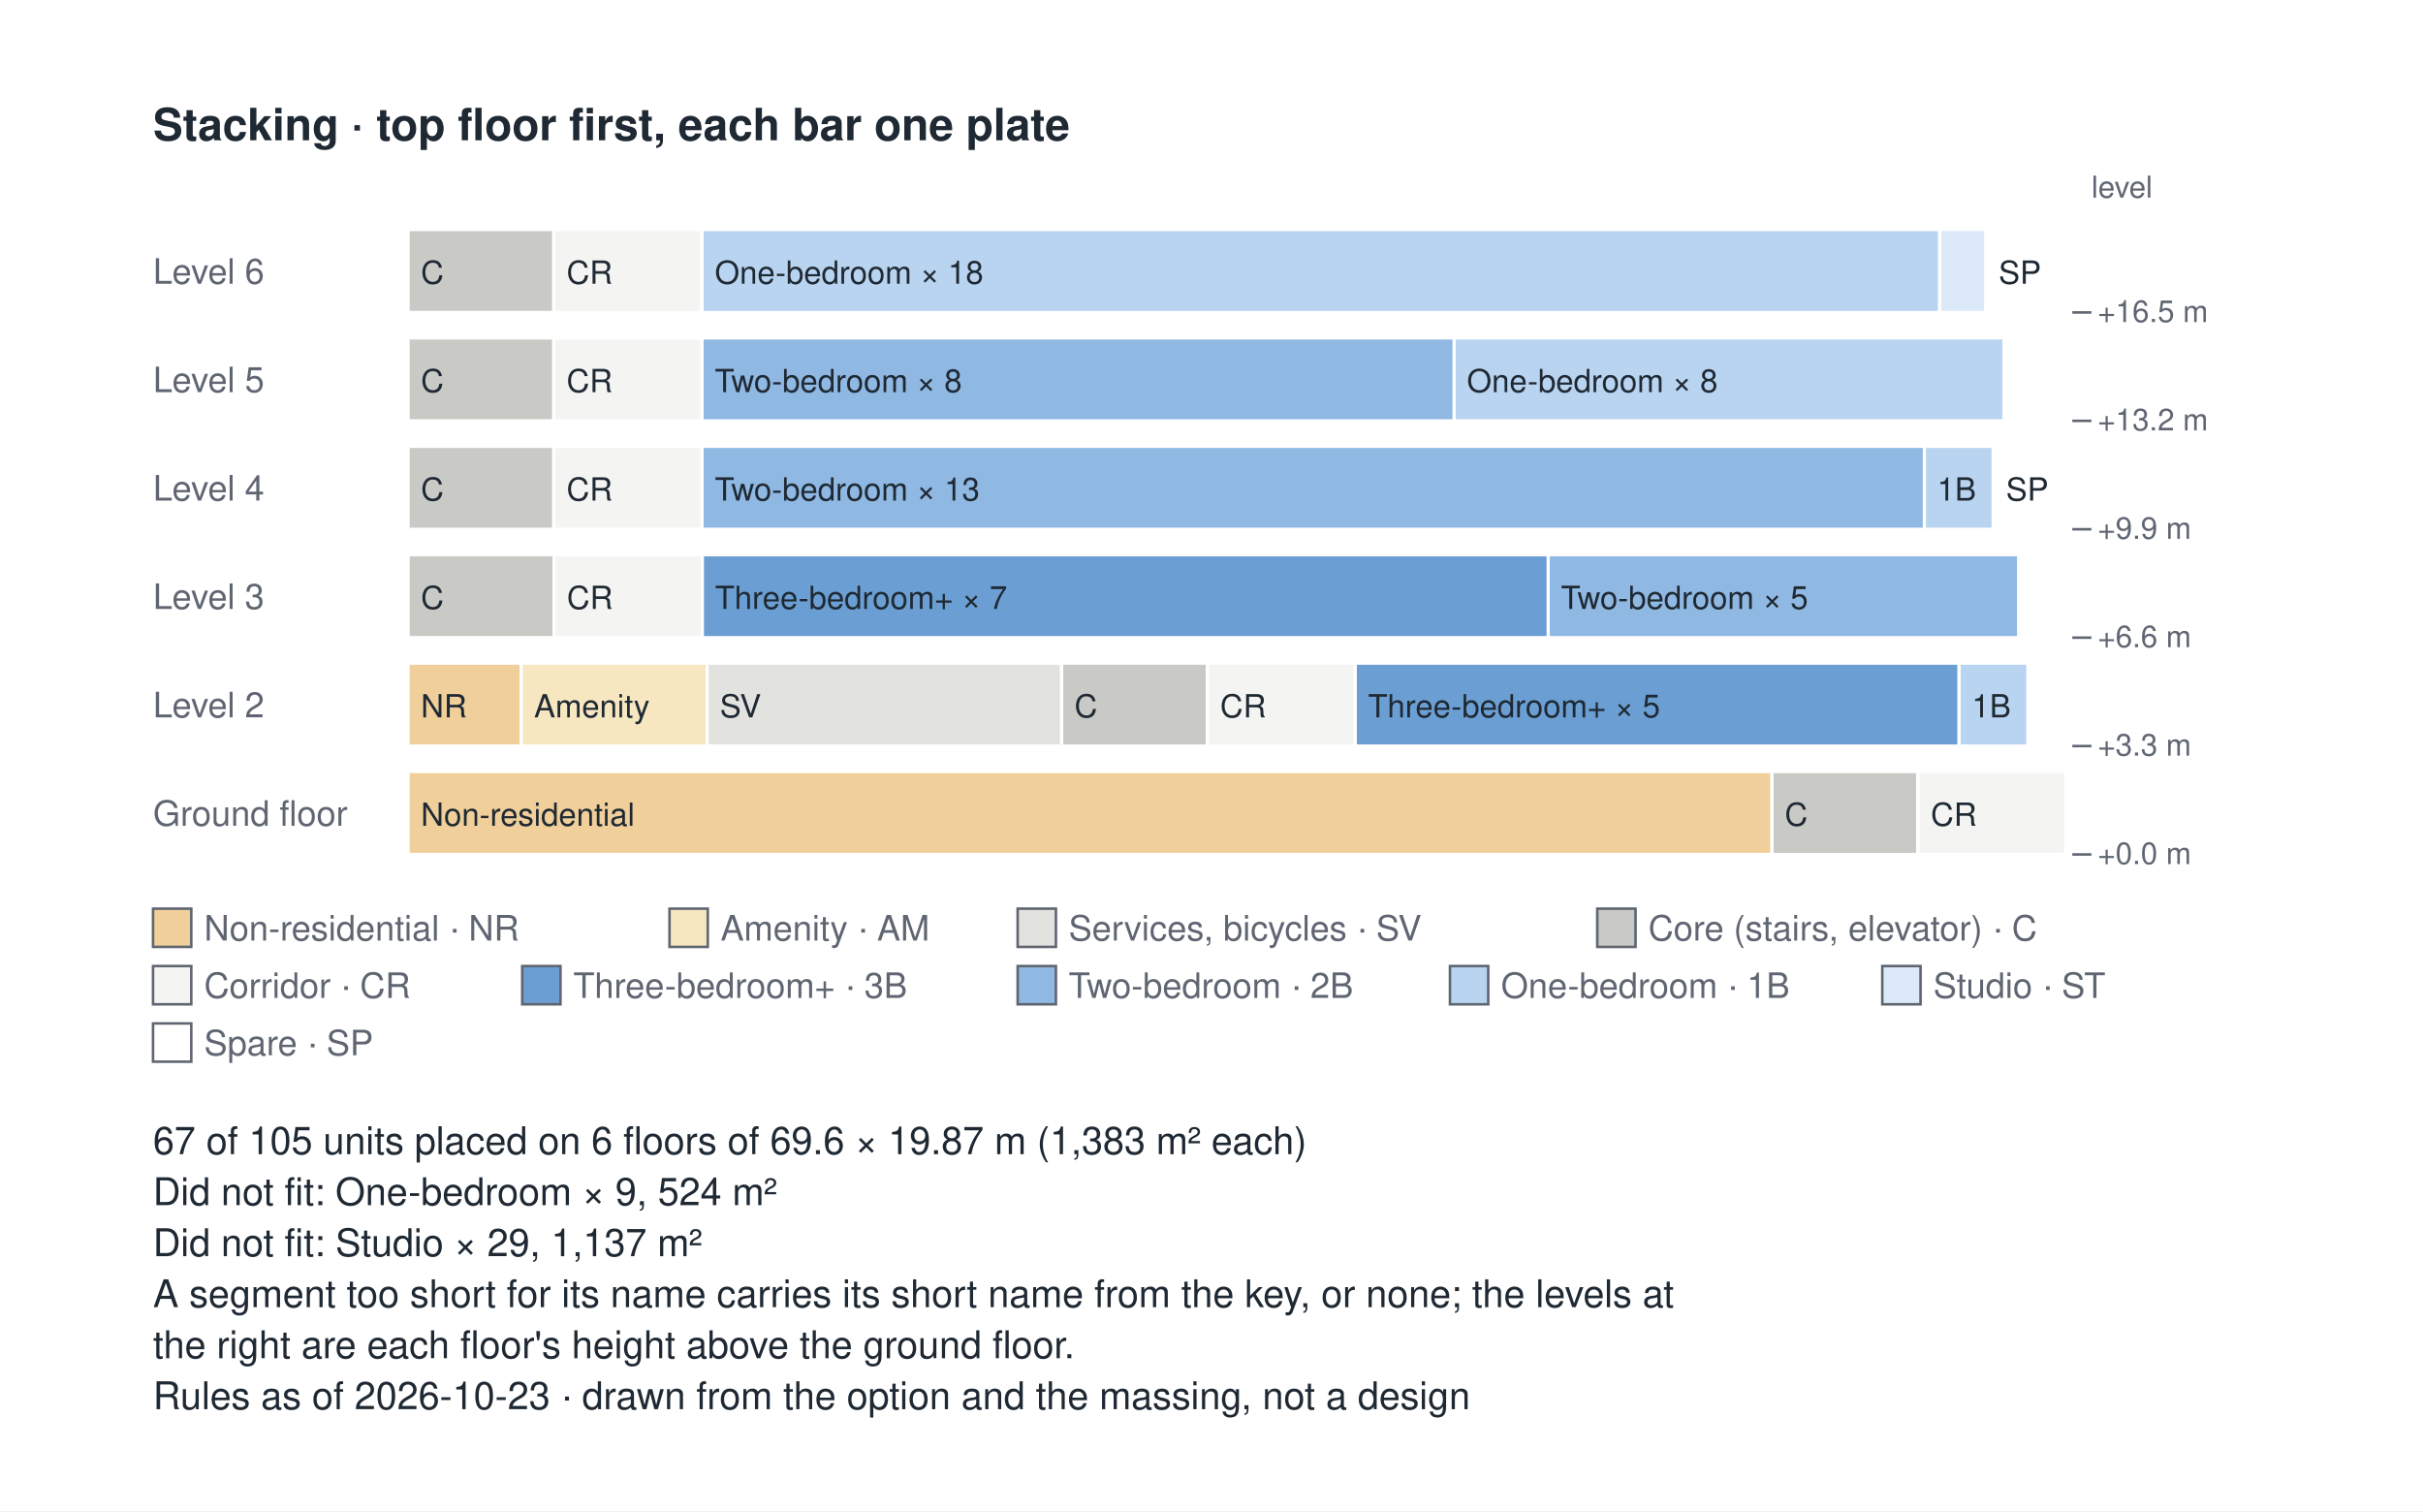
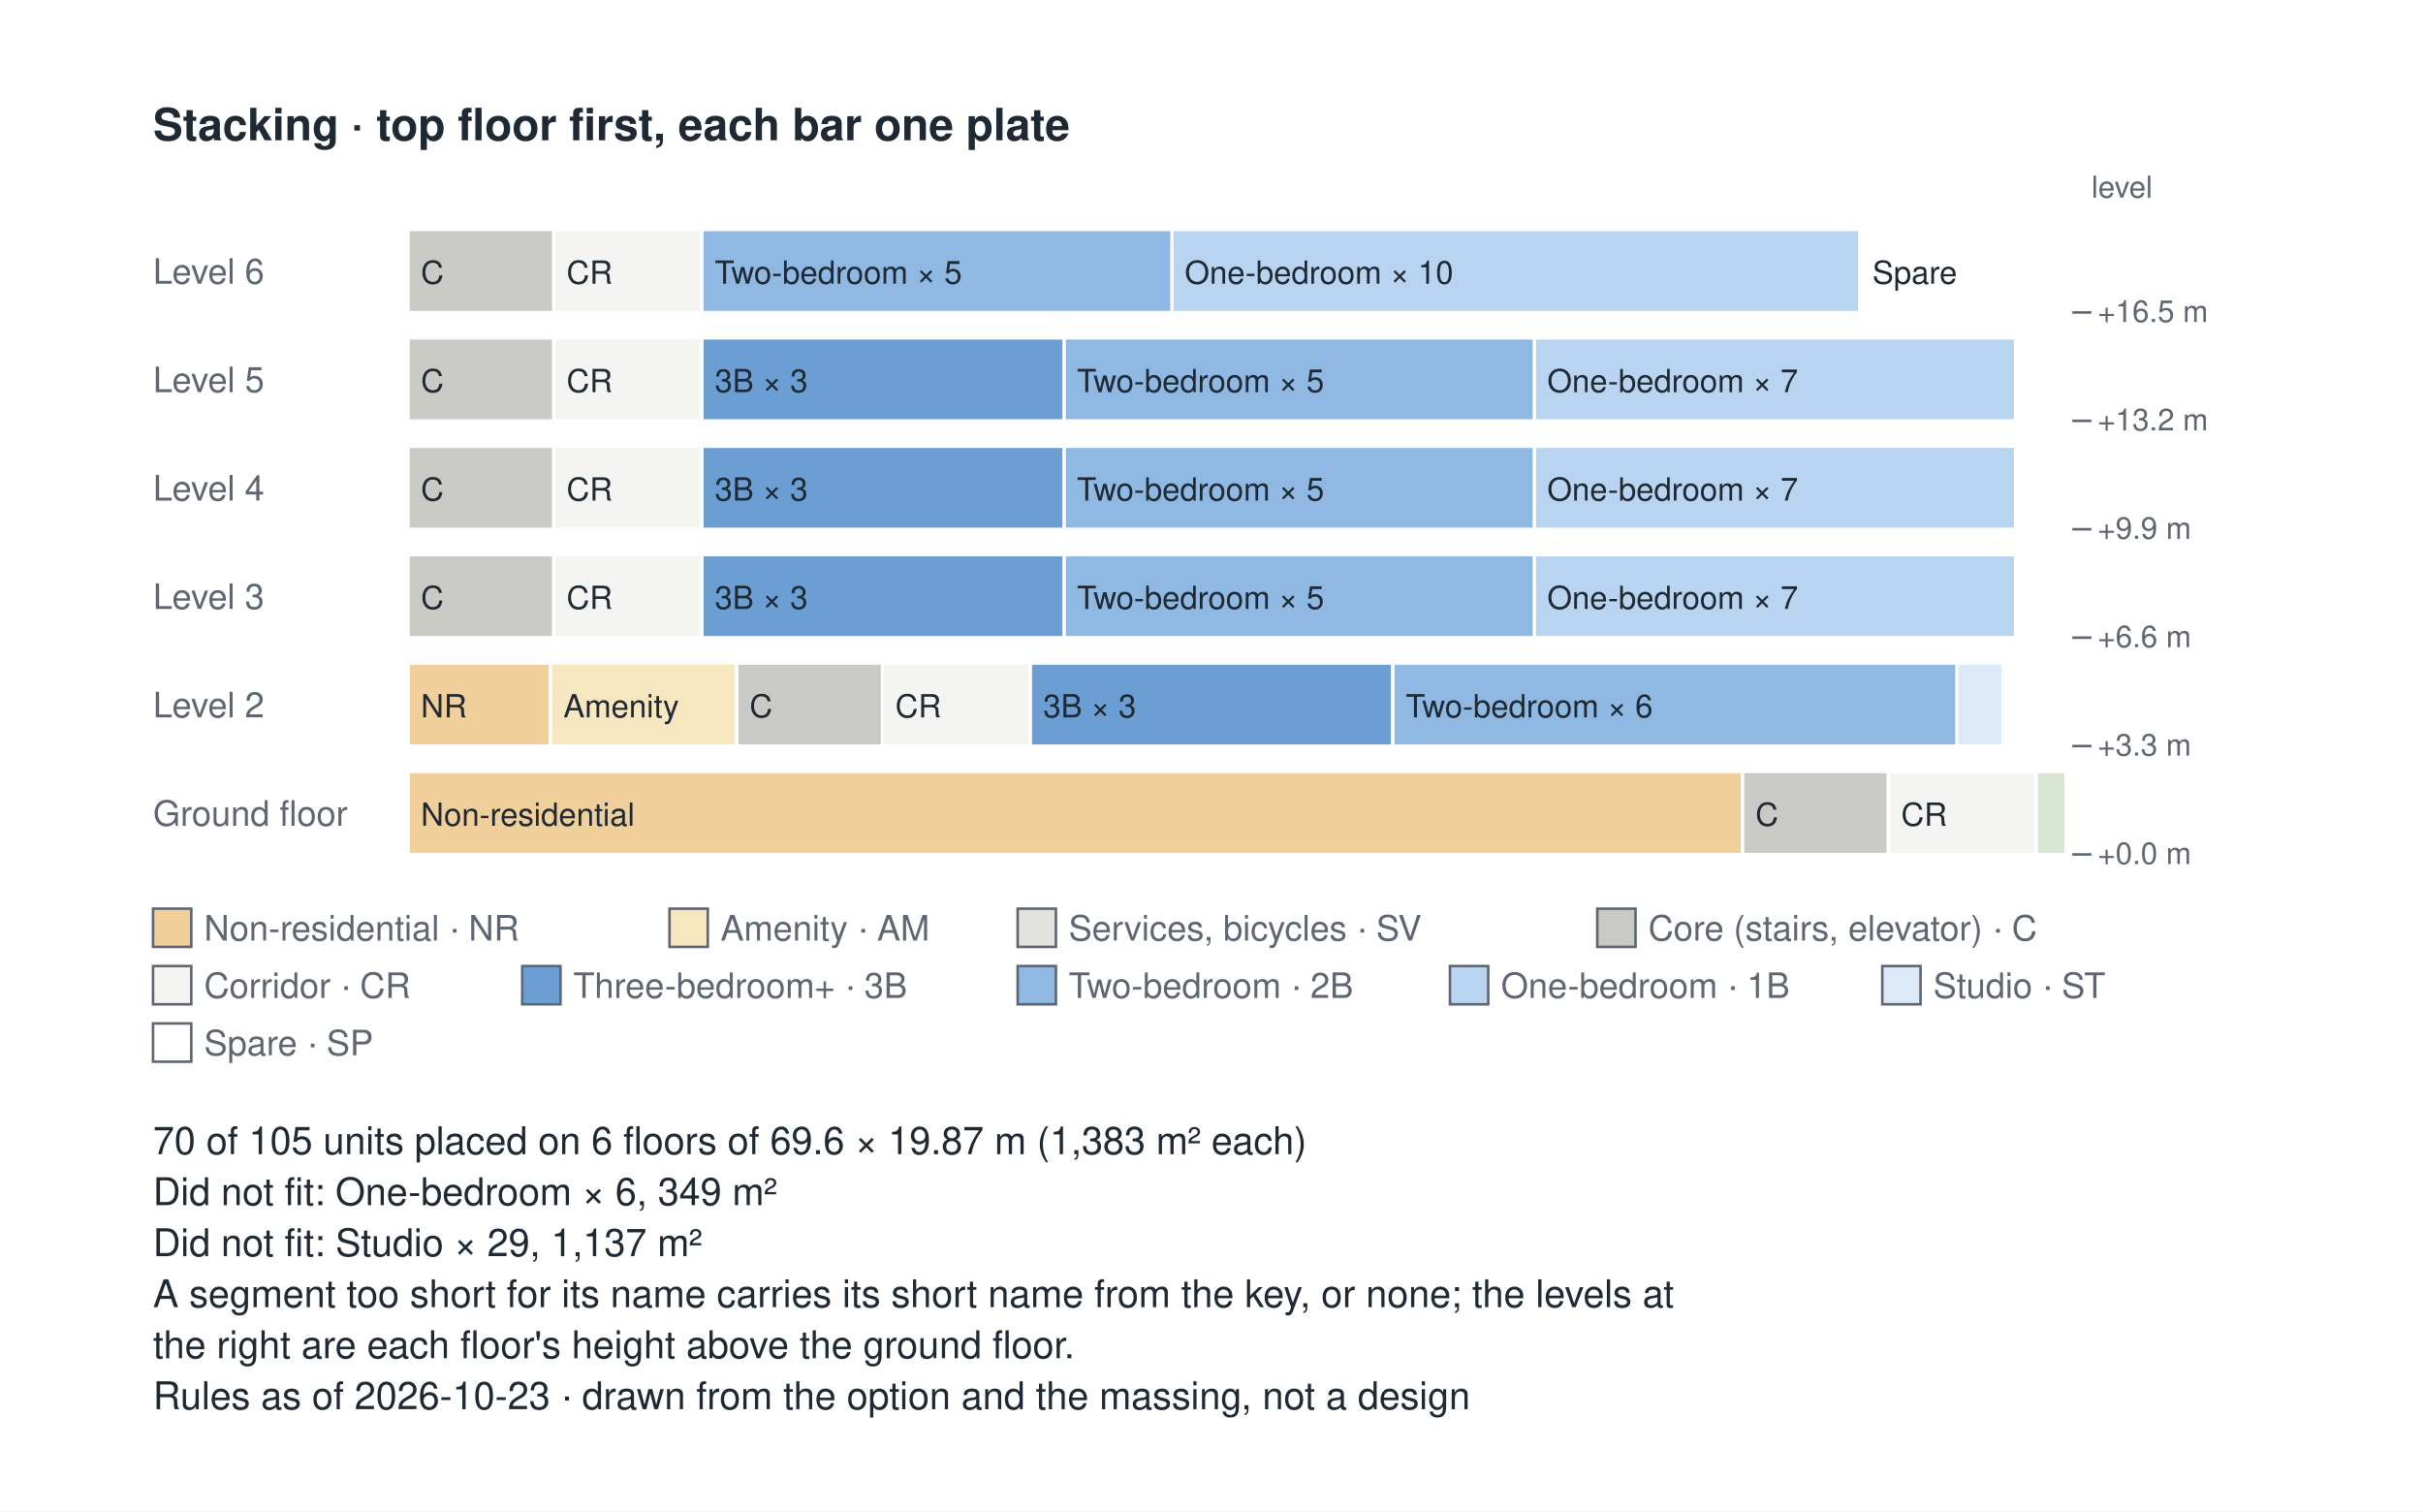
<svg xmlns="http://www.w3.org/2000/svg" width="760" height="474" viewBox="0 0 760 474" font-family="IBM Plex Sans, Helvetica, Arial, sans-serif" font-size="12" fill="#1f2933" role="img" aria-label="Stacking diagram">
  <rect width="100%" height="100%" fill="#ffffff" />
  <text x="48" y="44" font-size="14" font-weight="600">Stacking · top floor first, each bar one plate</text>
  <text x="656" y="62" font-size="9.5" fill="#5f6672">level</text>
  <text x="48" y="89.0" font-size="11" fill="#5f6672">Level 6</text>
  <rect x="128.0" y="72" width="45.7" height="26" fill="#c9c9c5" stroke="#ffffff" stroke-width="1" />
  <text x="132.0" y="89.0" font-size="10" fill="#1f2933">C</text>
  <rect x="173.7" y="72" width="46.4" height="26" fill="#f4f4f2" stroke="#ffffff" stroke-width="1" />
  <text x="177.7" y="89.0" font-size="10" fill="#1f2933">CR</text>
-   <rect x="220.2" y="72" width="388.2" height="26" fill="#b9d4f0" stroke="#ffffff" stroke-width="1" />
-   <text x="224.2" y="89.0" font-size="10" fill="#1f2933">One-bedroom × 18</text>
-   <rect x="608.4" y="72" width="14.5" height="26" fill="#dbe9f8" stroke="#ffffff" stroke-width="1" />
-   <rect x="622.9" y="72" width="25.1" height="26" fill="#ffffff" stroke="#ffffff" stroke-width="1" />
-   <text x="626.9" y="89.0" font-size="10" fill="#1f2933">SP</text>
+   <rect x="220.2" y="72" width="147.5" height="26" fill="#8fb8e3" stroke="#ffffff" stroke-width="1" />
+   <text x="224.2" y="89.0" font-size="10" fill="#1f2933">Two-bedroom × 5</text>
+   <rect x="367.6" y="72" width="215.7" height="26" fill="#b9d4f0" stroke="#ffffff" stroke-width="1" />
+   <text x="371.6" y="89.0" font-size="10" fill="#1f2933">One-bedroom × 10</text>
+   <rect x="583.3" y="72" width="64.7" height="26" fill="#ffffff" stroke="#ffffff" stroke-width="1" />
+   <text x="587.3" y="89.0" font-size="10" fill="#1f2933">Spare</text>
  <line x1="650" y1="98" x2="656" y2="98" stroke="#5f6672" stroke-width="0.8" />
  <text x="658" y="101.0" font-size="9.5" fill="#5f6672">+16.5 m</text>
  <text x="48" y="123.0" font-size="11" fill="#5f6672">Level 5</text>
  <rect x="128.0" y="106" width="45.7" height="26" fill="#c9c9c5" stroke="#ffffff" stroke-width="1" />
  <text x="132.0" y="123.0" font-size="10" fill="#1f2933">C</text>
  <rect x="173.7" y="106" width="46.4" height="26" fill="#f4f4f2" stroke="#ffffff" stroke-width="1" />
  <text x="177.7" y="123.0" font-size="10" fill="#1f2933">CR</text>
-   <rect x="220.2" y="106" width="236.0" height="26" fill="#8fb8e3" stroke="#ffffff" stroke-width="1" />
-   <text x="224.2" y="123.0" font-size="10" fill="#1f2933">Two-bedroom × 8</text>
-   <rect x="456.1" y="106" width="172.5" height="26" fill="#b9d4f0" stroke="#ffffff" stroke-width="1" />
-   <text x="460.1" y="123.0" font-size="10" fill="#1f2933">One-bedroom × 8</text>
-   <rect x="628.7" y="106" width="19.3" height="26" fill="#ffffff" stroke="#ffffff" stroke-width="1" />
+   <rect x="220.2" y="106" width="113.6" height="26" fill="#6b9fd4" stroke="#ffffff" stroke-width="1" />
+   <text x="224.2" y="123.0" font-size="10" fill="#1f2933">3B × 3</text>
+   <rect x="333.8" y="106" width="147.5" height="26" fill="#8fb8e3" stroke="#ffffff" stroke-width="1" />
+   <text x="337.8" y="123.0" font-size="10" fill="#1f2933">Two-bedroom × 5</text>
+   <rect x="481.3" y="106" width="151.0" height="26" fill="#b9d4f0" stroke="#ffffff" stroke-width="1" />
+   <text x="485.3" y="123.0" font-size="10" fill="#1f2933">One-bedroom × 7</text>
+   <rect x="632.2" y="106" width="15.8" height="26" fill="#ffffff" stroke="#ffffff" stroke-width="1" />
  <line x1="650" y1="132" x2="656" y2="132" stroke="#5f6672" stroke-width="0.8" />
  <text x="658" y="135.0" font-size="9.5" fill="#5f6672">+13.2 m</text>
  <text x="48" y="157.0" font-size="11" fill="#5f6672">Level 4</text>
  <rect x="128.0" y="140" width="45.7" height="26" fill="#c9c9c5" stroke="#ffffff" stroke-width="1" />
  <text x="132.0" y="157.0" font-size="10" fill="#1f2933">C</text>
  <rect x="173.7" y="140" width="46.4" height="26" fill="#f4f4f2" stroke="#ffffff" stroke-width="1" />
  <text x="177.7" y="157.0" font-size="10" fill="#1f2933">CR</text>
-   <rect x="220.2" y="140" width="383.5" height="26" fill="#8fb8e3" stroke="#ffffff" stroke-width="1" />
-   <text x="224.2" y="157.0" font-size="10" fill="#1f2933">Two-bedroom × 13</text>
-   <rect x="603.6" y="140" width="21.6" height="26" fill="#b9d4f0" stroke="#ffffff" stroke-width="1" />
-   <text x="607.6" y="157.0" font-size="10" fill="#1f2933">1B</text>
-   <rect x="625.2" y="140" width="22.8" height="26" fill="#ffffff" stroke="#ffffff" stroke-width="1" />
-   <text x="629.2" y="157.0" font-size="10" fill="#1f2933">SP</text>
+   <rect x="220.2" y="140" width="113.6" height="26" fill="#6b9fd4" stroke="#ffffff" stroke-width="1" />
+   <text x="224.2" y="157.0" font-size="10" fill="#1f2933">3B × 3</text>
+   <rect x="333.8" y="140" width="147.5" height="26" fill="#8fb8e3" stroke="#ffffff" stroke-width="1" />
+   <text x="337.8" y="157.0" font-size="10" fill="#1f2933">Two-bedroom × 5</text>
+   <rect x="481.3" y="140" width="151.0" height="26" fill="#b9d4f0" stroke="#ffffff" stroke-width="1" />
+   <text x="485.3" y="157.0" font-size="10" fill="#1f2933">One-bedroom × 7</text>
+   <rect x="632.2" y="140" width="15.8" height="26" fill="#ffffff" stroke="#ffffff" stroke-width="1" />
  <line x1="650" y1="166" x2="656" y2="166" stroke="#5f6672" stroke-width="0.8" />
  <text x="658" y="169.0" font-size="9.5" fill="#5f6672">+9.9 m</text>
  <text x="48" y="191.0" font-size="11" fill="#5f6672">Level 3</text>
-   <rect x="128.0" y="174" width="45.8" height="26" fill="#c9c9c5" stroke="#ffffff" stroke-width="1" />
+   <rect x="128.0" y="174" width="45.7" height="26" fill="#c9c9c5" stroke="#ffffff" stroke-width="1" />
  <text x="132.0" y="191.0" font-size="10" fill="#1f2933">C</text>
-   <rect x="173.8" y="174" width="46.5" height="26" fill="#f4f4f2" stroke="#ffffff" stroke-width="1" />
-   <text x="177.8" y="191.0" font-size="10" fill="#1f2933">CR</text>
-   <rect x="220.3" y="174" width="265.4" height="26" fill="#6b9fd4" stroke="#ffffff" stroke-width="1" />
-   <text x="224.3" y="191.0" font-size="10" fill="#1f2933">Three-bedroom+ × 7</text>
-   <rect x="485.6" y="174" width="147.6" height="26" fill="#8fb8e3" stroke="#ffffff" stroke-width="1" />
-   <text x="489.6" y="191.0" font-size="10" fill="#1f2933">Two-bedroom × 5</text>
-   <rect x="633.3" y="174" width="14.7" height="26" fill="#ffffff" stroke="#ffffff" stroke-width="1" />
+   <rect x="173.7" y="174" width="46.4" height="26" fill="#f4f4f2" stroke="#ffffff" stroke-width="1" />
+   <text x="177.7" y="191.0" font-size="10" fill="#1f2933">CR</text>
+   <rect x="220.2" y="174" width="113.6" height="26" fill="#6b9fd4" stroke="#ffffff" stroke-width="1" />
+   <text x="224.2" y="191.0" font-size="10" fill="#1f2933">3B × 3</text>
+   <rect x="333.8" y="174" width="147.5" height="26" fill="#8fb8e3" stroke="#ffffff" stroke-width="1" />
+   <text x="337.8" y="191.0" font-size="10" fill="#1f2933">Two-bedroom × 5</text>
+   <rect x="481.3" y="174" width="151.0" height="26" fill="#b9d4f0" stroke="#ffffff" stroke-width="1" />
+   <text x="485.3" y="191.0" font-size="10" fill="#1f2933">One-bedroom × 7</text>
+   <rect x="632.2" y="174" width="15.8" height="26" fill="#ffffff" stroke="#ffffff" stroke-width="1" />
  <line x1="650" y1="200" x2="656" y2="200" stroke="#5f6672" stroke-width="0.8" />
  <text x="658" y="203.0" font-size="9.5" fill="#5f6672">+6.6 m</text>
  <text x="48" y="225.0" font-size="11" fill="#5f6672">Level 2</text>
-   <rect x="128.0" y="208" width="35.5" height="26" fill="#f0cf9a" stroke="#ffffff" stroke-width="1" />
+   <rect x="128.0" y="208" width="44.7" height="26" fill="#f0cf9a" stroke="#ffffff" stroke-width="1" />
  <text x="132.0" y="225.0" font-size="10" fill="#1f2933">NR</text>
-   <rect x="163.5" y="208" width="58.4" height="26" fill="#f6e7c1" stroke="#ffffff" stroke-width="1" />
-   <text x="167.5" y="225.0" font-size="10" fill="#1f2933">Amenity</text>
-   <rect x="221.8" y="208" width="111.2" height="26" fill="#e2e2df" stroke="#ffffff" stroke-width="1" />
-   <text x="225.8" y="225.0" font-size="10" fill="#1f2933">SV</text>
-   <rect x="333.0" y="208" width="45.7" height="26" fill="#c9c9c5" stroke="#ffffff" stroke-width="1" />
-   <text x="337.0" y="225.0" font-size="10" fill="#1f2933">C</text>
-   <rect x="378.7" y="208" width="46.4" height="26" fill="#f4f4f2" stroke="#ffffff" stroke-width="1" />
-   <text x="382.7" y="225.0" font-size="10" fill="#1f2933">CR</text>
-   <rect x="425.1" y="208" width="189.4" height="26" fill="#6b9fd4" stroke="#ffffff" stroke-width="1" />
-   <text x="429.1" y="225.0" font-size="10" fill="#1f2933">Three-bedroom+ × 5</text>
-   <rect x="614.5" y="208" width="21.6" height="26" fill="#b9d4f0" stroke="#ffffff" stroke-width="1" />
-   <text x="618.5" y="225.0" font-size="10" fill="#1f2933">1B</text>
-   <rect x="636.1" y="208" width="11.9" height="26" fill="#ffffff" stroke="#ffffff" stroke-width="1" />
+   <rect x="172.7" y="208" width="58.4" height="26" fill="#f6e7c1" stroke="#ffffff" stroke-width="1" />
+   <text x="176.7" y="225.0" font-size="10" fill="#1f2933">Amenity</text>
+   <rect x="231.1" y="208" width="45.7" height="26" fill="#c9c9c5" stroke="#ffffff" stroke-width="1" />
+   <text x="235.1" y="225.0" font-size="10" fill="#1f2933">C</text>
+   <rect x="276.8" y="208" width="46.4" height="26" fill="#f4f4f2" stroke="#ffffff" stroke-width="1" />
+   <text x="280.8" y="225.0" font-size="10" fill="#1f2933">CR</text>
+   <rect x="323.2" y="208" width="113.6" height="26" fill="#6b9fd4" stroke="#ffffff" stroke-width="1" />
+   <text x="327.2" y="225.0" font-size="10" fill="#1f2933">3B × 3</text>
+   <rect x="436.9" y="208" width="177.0" height="26" fill="#8fb8e3" stroke="#ffffff" stroke-width="1" />
+   <text x="440.9" y="225.0" font-size="10" fill="#1f2933">Two-bedroom × 6</text>
+   <rect x="613.8" y="208" width="14.5" height="26" fill="#dbe9f8" stroke="#ffffff" stroke-width="1" />
+   <rect x="628.4" y="208" width="19.6" height="26" fill="#ffffff" stroke="#ffffff" stroke-width="1" />
  <line x1="650" y1="234" x2="656" y2="234" stroke="#5f6672" stroke-width="0.8" />
  <text x="658" y="237.0" font-size="9.5" fill="#5f6672">+3.3 m</text>
  <text x="48" y="259.0" font-size="11" fill="#5f6672">Ground floor</text>
-   <rect x="128.0" y="242" width="427.8" height="26" fill="#f0cf9a" stroke="#ffffff" stroke-width="1" />
+   <rect x="128.0" y="242" width="418.6" height="26" fill="#f0cf9a" stroke="#ffffff" stroke-width="1" />
  <text x="132.0" y="259.0" font-size="10" fill="#1f2933">Non-residential</text>
-   <rect x="555.8" y="242" width="45.7" height="26" fill="#c9c9c5" stroke="#ffffff" stroke-width="1" />
-   <text x="559.8" y="259.0" font-size="10" fill="#1f2933">C</text>
-   <rect x="601.6" y="242" width="46.4" height="26" fill="#f4f4f2" stroke="#ffffff" stroke-width="1" />
-   <text x="605.6" y="259.0" font-size="10" fill="#1f2933">CR</text>
+   <rect x="546.6" y="242" width="45.7" height="26" fill="#c9c9c5" stroke="#ffffff" stroke-width="1" />
+   <text x="550.6" y="259.0" font-size="10" fill="#1f2933">C</text>
+   <rect x="592.3" y="242" width="46.4" height="26" fill="#f4f4f2" stroke="#ffffff" stroke-width="1" />
+   <text x="596.3" y="259.0" font-size="10" fill="#1f2933">CR</text>
+   <rect x="638.7" y="242" width="9.3" height="26" fill="#d9e6d2" stroke="#ffffff" stroke-width="1" />
  <line x1="650" y1="268" x2="656" y2="268" stroke="#5f6672" stroke-width="0.8" />
  <text x="658" y="271.0" font-size="9.5" fill="#5f6672">+0.0 m</text>
  <g transform="translate(0.0 294.0)">
    <rect x="48.0" y="-9.0" width="12" height="12" fill="#f0cf9a" stroke="#5f6672" stroke-width="0.8" />
    <text x="64.0" y="1.0" fill="#5f6672" font-size="11">Non-residential · NR</text>
    <rect x="210.0" y="-9.0" width="12" height="12" fill="#f6e7c1" stroke="#5f6672" stroke-width="0.8" />
    <text x="226.0" y="1.0" fill="#5f6672" font-size="11">Amenity · AM</text>
    <rect x="319.2" y="-9.0" width="12" height="12" fill="#e2e2df" stroke="#5f6672" stroke-width="0.8" />
    <text x="335.2" y="1.0" fill="#5f6672" font-size="11">Services, bicycles · SV</text>
    <rect x="501.0" y="-9.0" width="12" height="12" fill="#c9c9c5" stroke="#5f6672" stroke-width="0.8" />
    <text x="517.0" y="1.0" fill="#5f6672" font-size="11">Core (stairs, elevator) · C</text>
    <rect x="48.0" y="9.0" width="12" height="12" fill="#f4f4f2" stroke="#5f6672" stroke-width="0.8" />
    <text x="64.0" y="19.0" fill="#5f6672" font-size="11">Corridor · CR</text>
    <rect x="163.8" y="9.0" width="12" height="12" fill="#6b9fd4" stroke="#5f6672" stroke-width="0.8" />
    <text x="179.8" y="19.0" fill="#5f6672" font-size="11">Three-bedroom+ · 3B</text>
    <rect x="319.2" y="9.0" width="12" height="12" fill="#8fb8e3" stroke="#5f6672" stroke-width="0.8" />
    <text x="335.2" y="19.0" fill="#5f6672" font-size="11">Two-bedroom · 2B</text>
    <rect x="454.8" y="9.0" width="12" height="12" fill="#b9d4f0" stroke="#5f6672" stroke-width="0.8" />
    <text x="470.8" y="19.0" fill="#5f6672" font-size="11">One-bedroom · 1B</text>
    <rect x="590.4" y="9.0" width="12" height="12" fill="#dbe9f8" stroke="#5f6672" stroke-width="0.8" />
    <text x="606.4" y="19.0" fill="#5f6672" font-size="11">Studio · ST</text>
    <rect x="48.0" y="27.0" width="12" height="12" fill="#ffffff" stroke="#5f6672" stroke-width="0.8" />
    <text x="64.0" y="37.0" fill="#5f6672" font-size="11">Spare · SP</text>
  </g>
-   <text x="48.0" y="362.0" font-size="12" fill="#1f2933">67 of 105 units placed on 6 floors of 69.6 × 19.87 m (1,383 m² each)</text>
-   <text x="48.0" y="378.0" font-size="12" fill="#1f2933">Did not fit: One-bedroom × 9, 524 m²</text>
+   <text x="48.0" y="362.0" font-size="12" fill="#1f2933">70 of 105 units placed on 6 floors of 69.6 × 19.87 m (1,383 m² each)</text>
+   <text x="48.0" y="378.0" font-size="12" fill="#1f2933">Did not fit: One-bedroom × 6, 349 m²</text>
  <text x="48.0" y="394.0" font-size="12" fill="#1f2933">Did not fit: Studio × 29, 1,137 m²</text>
  <text x="48.0" y="410.0" font-size="12" fill="#1f2933">A segment too short for its name carries its short name from the key, or none; the levels at</text>
  <text x="48.0" y="426.0" font-size="12" fill="#1f2933">the right are each floor's height above the ground floor.</text>
  <text x="48.0" y="442.0" font-size="12" fill="#1f2933">Rules as of 2026-10-23 · drawn from the option and the massing, not a design</text>
</svg>
